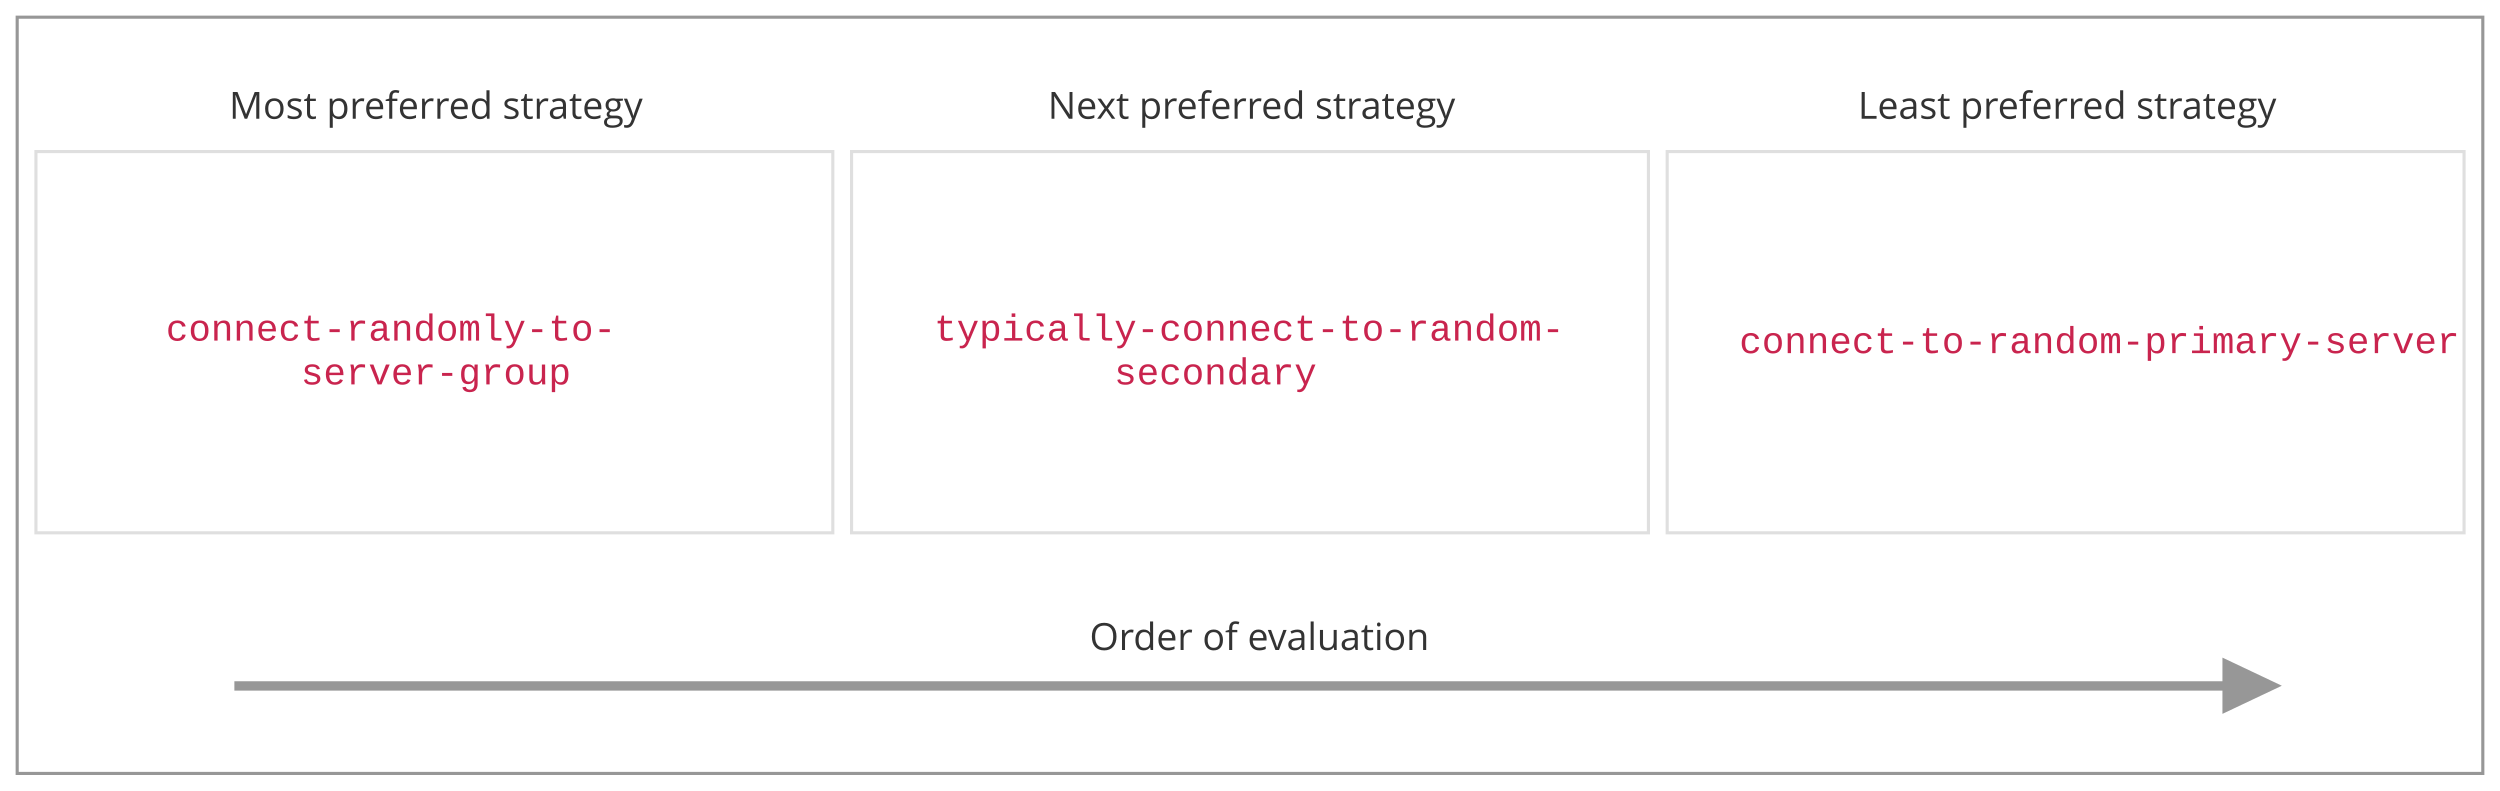
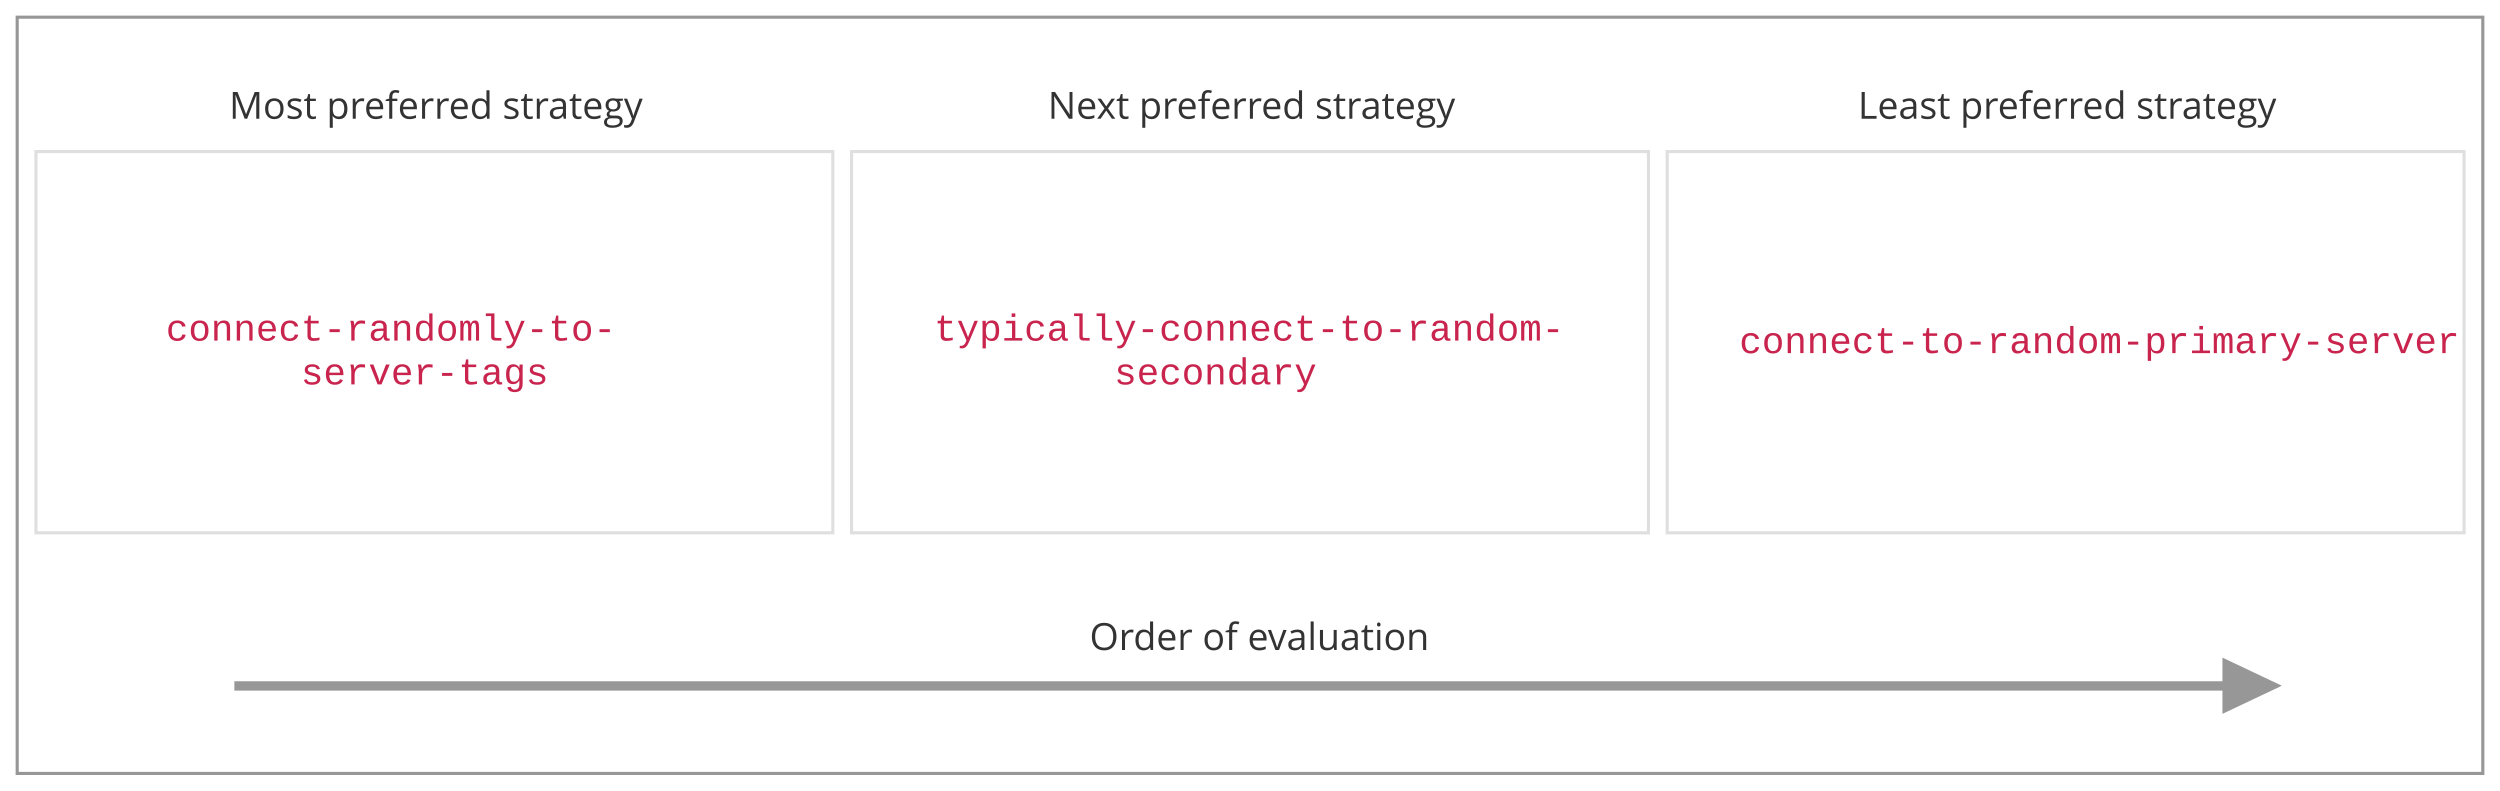
<svg xmlns="http://www.w3.org/2000/svg" width="800px" height="253px" viewBox="0 0 800 253" version="1.1">
  <defs />
  <g id="Page-1" stroke="none" stroke-width="1" fill="none" fill-rule="evenodd">
    <g id="Artboard" transform="translate(-15675, -15690)" />
    <g id="pipeline-of-strategies">
      <rect id="Rectangle-17" stroke="#979797" x="5.5" y="5.5" width="789" height="242" />
      <rect id="Rectangle-14" stroke="#DFDFDF" x="11.5" y="48.5" width="255" height="122" />
      <rect id="Rectangle-14" stroke="#DFDFDF" x="272.5" y="48.5" width="255" height="122" />
      <rect id="Rectangle-14" stroke="#DFDFDF" x="533.5" y="48.5" width="255" height="122" />
      <text id="connect-randomly-to" font-family="CourierNewPSMT, Courier New" font-size="12" font-weight="normal" fill="#C9244E">
        <tspan x="53.086" y="109">connect-randomly-to-</tspan>
-         <tspan x="96.293" y="123">server-group</tspan>
+         <tspan x="96.293" y="123">server-tags</tspan>
      </text>
      <text id="typically-connect-to" font-family="CourierNewPSMT, Courier New" font-size="12" font-weight="normal" fill="#C9244E">
        <tspan x="298.934" y="109">typically-connect-to-random-</tspan>
        <tspan x="356.543" y="123">secondary</tspan>
      </text>
      <text id="connect-to-random-co" font-family="CourierNewPSMT, Courier New" font-size="12" font-weight="normal" fill="#C9244E">
        <tspan x="556.583" y="113">connect-to-random-primary-server</tspan>
      </text>
      <path d="M76.5,219.5 L723.5,219.5" id="Line-13" stroke="#979797" stroke-width="3" stroke-linecap="square" />
      <polygon id="Triangle-6" fill="#979797" points="730.182 219.435 711.182 228.435 711.182 210.435" />
      <text id="Order-of-evaluation" font-family="OpenSans-Regular, Open Sans" font-size="12" font-weight="normal" fill="#333333">
        <tspan x="348.663" y="208">Order of evaluation</tspan>
      </text>
      <text id="Most-preferred-strat" font-family="OpenSans-Regular, Open Sans" font-size="12" font-weight="normal" fill="#333333">
        <tspan x="73.327" y="38">Most preferred strategy</tspan>
      </text>
      <text id="Next-preferred-strat" font-family="OpenSans-Regular, Open Sans" font-size="12" font-weight="normal" fill="#333333">
        <tspan x="335.317" y="38">Next preferred strategy</tspan>
      </text>
      <text id="Least-preferred-stra" font-family="OpenSans-Regular, Open Sans" font-size="12" font-weight="normal" fill="#333333">
        <tspan x="594.551" y="38">Least preferred strategy</tspan>
      </text>
    </g>
  </g>
</svg>
